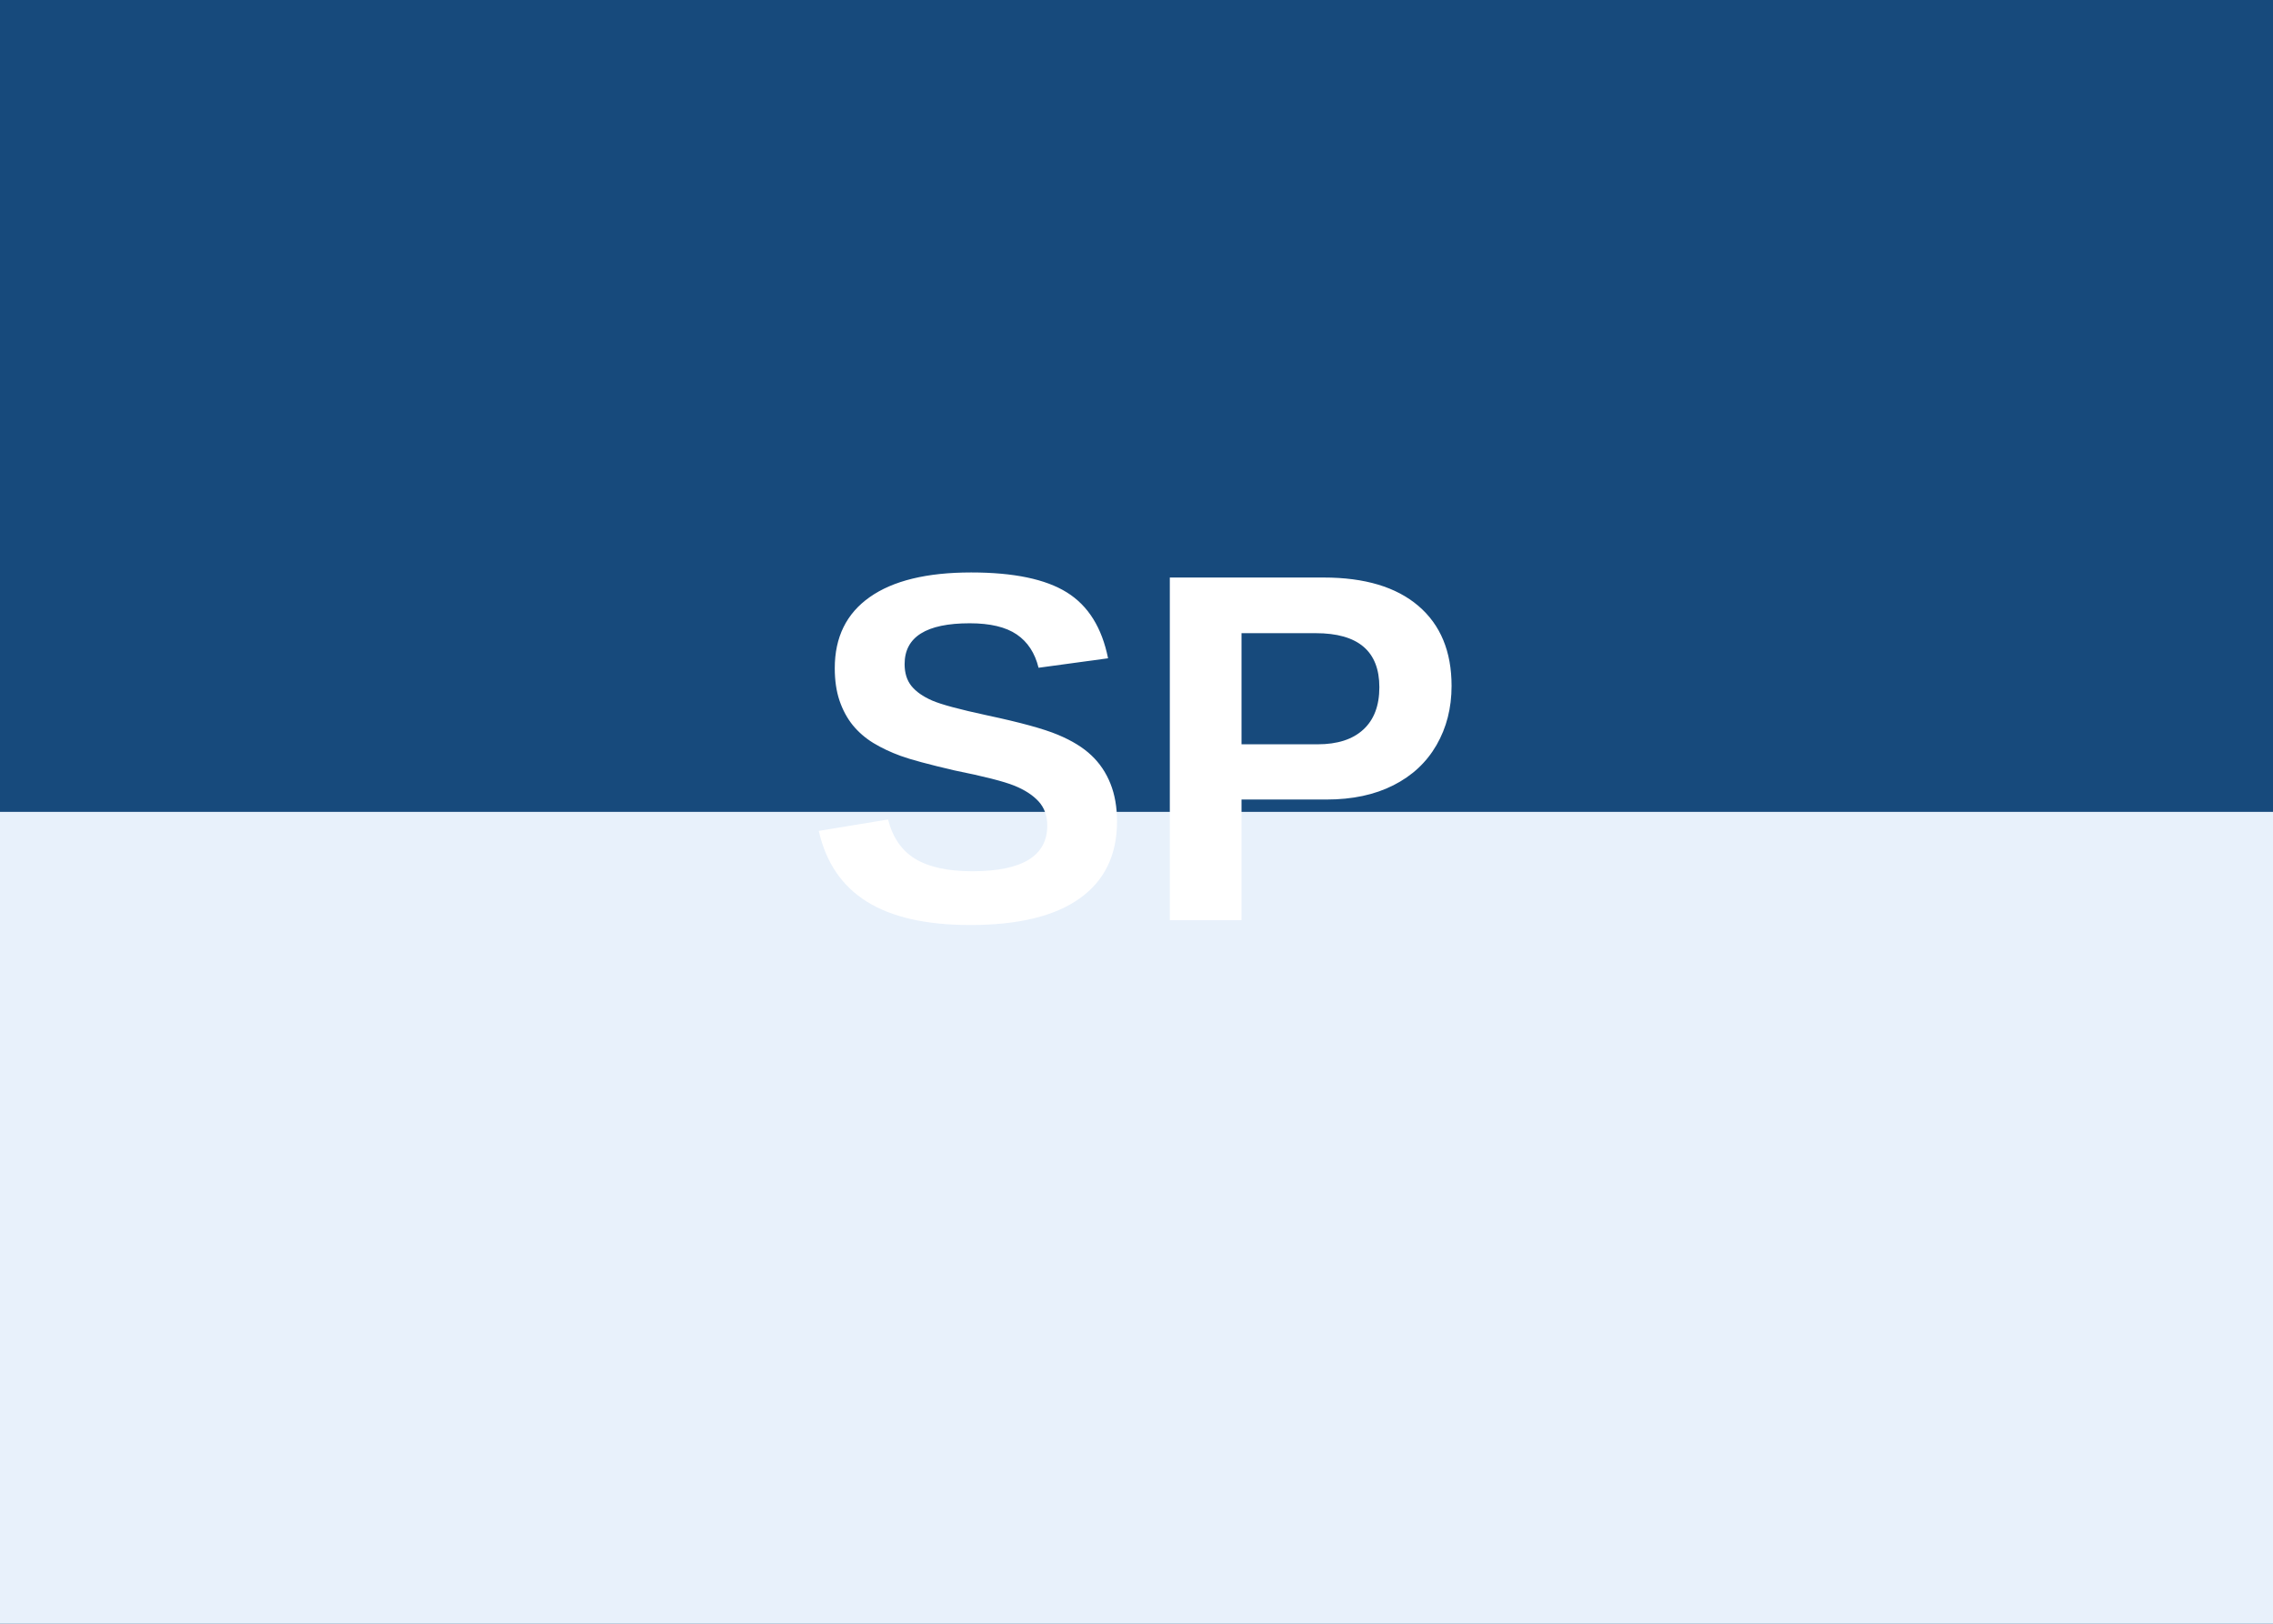
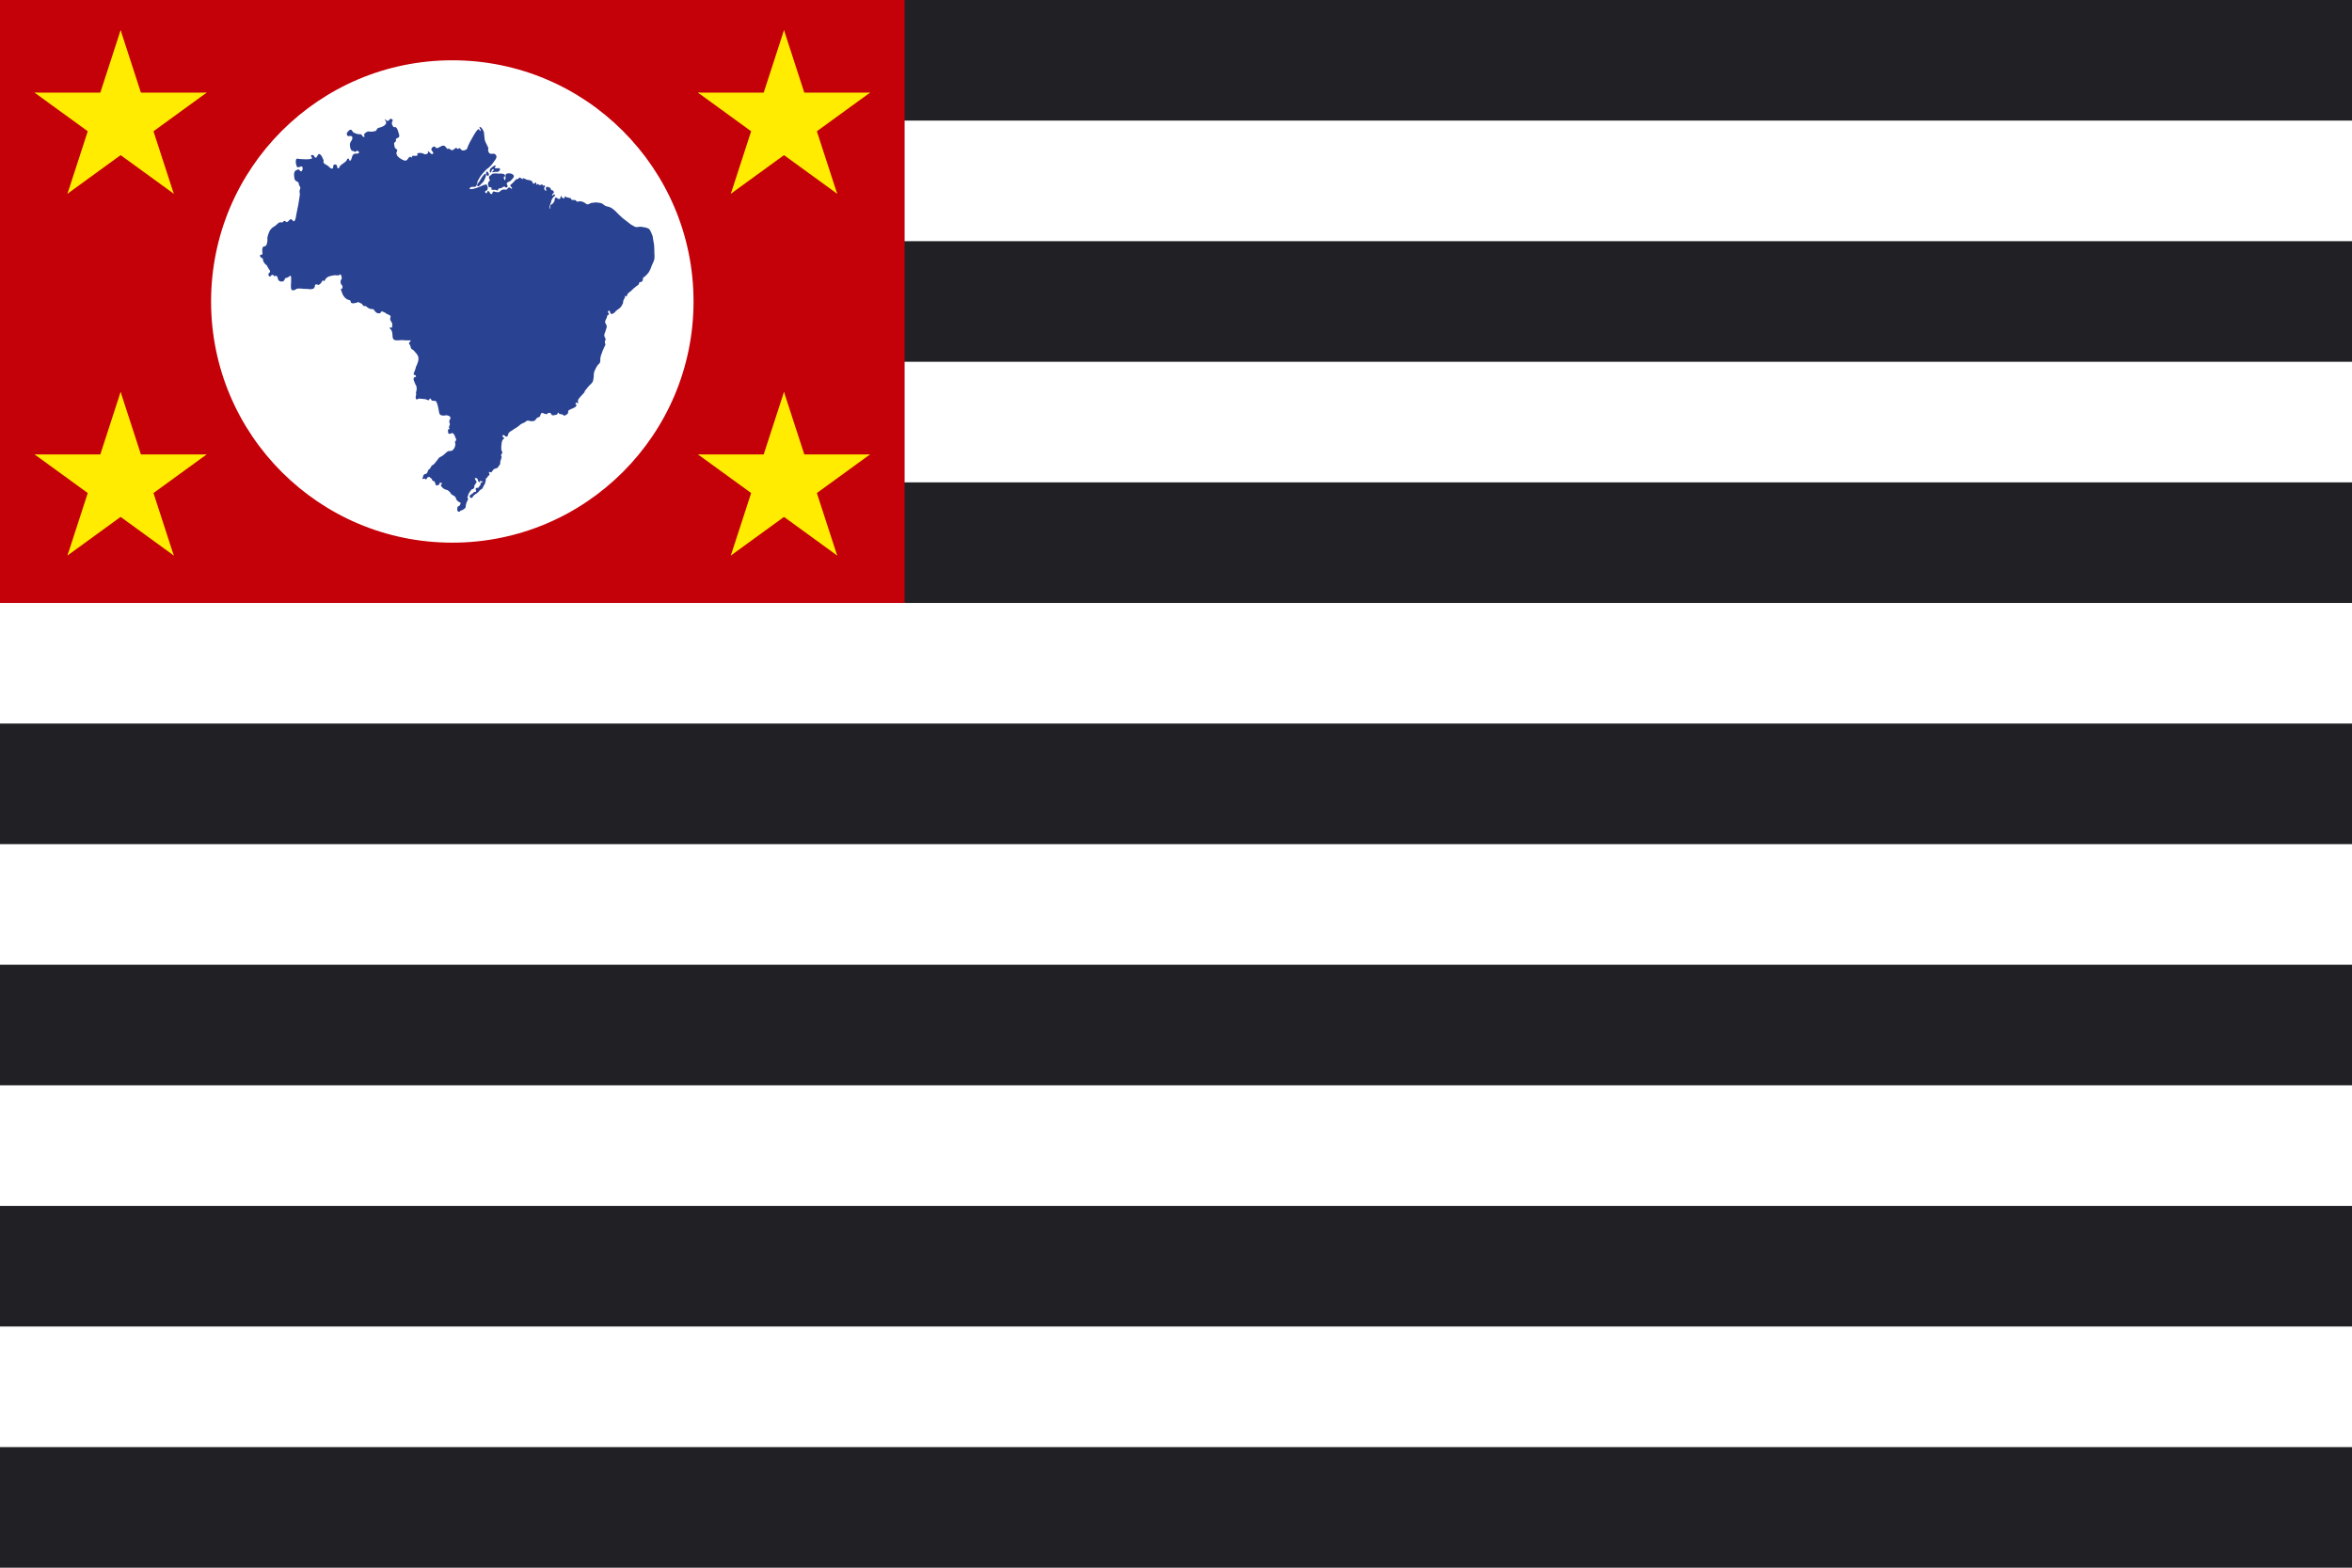
- <svg xmlns="http://www.w3.org/2000/svg" width="420" height="300" viewBox="0 0 420 300" role="img" aria-label="SP">
-   <rect width="420" height="300" fill="#174a7c" />
-   <rect y="150" width="420" height="150" fill="#e8f1fb" />
-   <text x="210" y="170" text-anchor="middle" font-family="Arial, sans-serif" font-size="92" font-weight="700" fill="#ffffff">SP</text>
+ <svg xmlns="http://www.w3.org/2000/svg" xmlns:xlink="http://www.w3.org/1999/xlink" width="780" height="520" viewBox="0 0 1950 1300">
+   <defs>
+     <g id="star" transform="scale(75)">
+       <g id="cone">
+         <polygon id="triangle" fill="#FFEC00" points="0,0 0,1 .5,1" transform="translate(0,-1) rotate(18)" />
+         <use xlink:href="#triangle" transform="scale(-1,1)" />
+       </g>
+       <g id="cone2">
+         <use xlink:href="#cone" transform="rotate(72)" />
+         <use xlink:href="#cone" transform="rotate(216)" />
+       </g>
+       <use xlink:href="#cone2" transform="rotate(72)" />
+     </g>
+   </defs>
+   <rect fill="#FFF" width="1950" height="1300" />
+   <line x1="975" x2="975" y2="1300" style="stroke:#212125;stroke-dasharray:100,100;stroke-width:1950;" />
+   <path fill="#FFF" d="M0 0 765 510H0z" />
+   <rect fill="#C40008" width="750" height="500" />
+   <use xlink:href="#star" x="100" y="100" />
+   <use xlink:href="#star" x="100" y="400" />
+   <use xlink:href="#star" x="650" y="100" />
+   <use xlink:href="#star" x="650" y="400" />
+   <circle fill="#FFF" cx="375" cy="250" r="200" />
+   <path id="map" fill="#294292" transform="translate(375,250) scale(0.232)" d="M-672,-138c2,4,6,6,9,9,2,3,4,7,6,11s6,7,6,11c0,3-5,5-6,8,0,2,0,4,1,7l3,3c4,0,5-4,8-6h5c2,1,2,5,4,5,1,1,3-3,5-2,2,0,4,1,5,3,3,4,2,9,5,13,2,3,6,4,10,5,3,0,7-1,9-3,3-3,3-7,5-9s5-1,7-2,4-3,7-4c1-1,4-4,5-3,3,4,2,9,2,13,1,12-3,25,1,36,1,4,7,3,11,2s7-5,11-5c5-1,10,0,14,0,6,1,13,1,19,1,7,1,14,2,21,0,3,0,6-4,7-7,2-2,0-6,2-8,1-1,5-1,7-1s3,3,4,2c4-1,7-4,9-6,3-3,4-8,7-10,2-1,4,3,5,2,3-2,4-6,6-9,3-3,7-6,10-7,5-2,11-3,16-4,3,0,5-1,8-1s6,1,9,1c2,0,4-2,6-2,1-1,3-3,4-1,3,3,4,9,4,13s-4,6-4,9c-1,4,0,8,1,11s4,4,5,7,1,6,0,9c-1,2-5,1-5,3,0,4,2,7,3,10,2,4,2,8,5,12,3,5,7,10,12,13,4,3,9,3,13,5,2,2,1,7,4,9s7,2,10,1c4,0,7-1,10-2,1,0,2-2,4-2,4,1,9,4,13,6,3,2,4,6,7,8,3,1,6-1,8,1,4,1,6,6,10,7,3,2,7,3,10,3,2,1,5-1,7,1,4,3,6,9,11,12,3,2,8,3,13,2,2-1,2-6,5-6,4-1,7,2,11,3,3,2,6,4,9,6,4,2,10,3,12,7,2,3-2,8-1,12,1,5,5,9,7,14,1,3,0,8,0,12,0,1,1,2,0,3-3,1-6-1-8,0-1,1,0,4,1,5,1,2,4,3,5,6,2,4,3,9,3,14,1,4,0,8,1,11,1,4,4,8,7,9,8,2,17,0,26,0,8,1,16,1,24,1,2,1,7-2,7,1,1,3-5,5-6,9,0,3,3,5,4,7,2,4,2,9,4,12s5,4,8,6c3,3,5,6,8,9s6,7,8,11,2,8,2,13c0,4-1,8-3,12-1,5-4,10-6,15-1,6-3,11-5,16-1,3-4,7-3,10s5,3,7,4c1,2,2,4,1,5-1,2-4,0-6,2s-3,6-2,9c0,4,3,7,4,11,1,2,2,4,3,7,1,2,3,4,3,7,1,4,1,8,0,13,0,2-1,4-2,7,0,2,1,5,1,7,0,3-2,6-2,9s0,7,3,9c3,1,6-3,9-3s7,1,11,1c3,1,7,0,10,1,3,0,5,2,7,2,2,1,5,2,7,2,2-1,2-7,5-6,3,0,3,5,6,7,4,2,10,0,14,2,3,3,5,9,6,13,3,8,3,15,5,23,1,4,1,10,5,13,2,2,7,2,11,3,5,0,10-2,14-1s10,3,11,7c2,5-4,10-4,15,0,4,3,7,2,11,0,3-3,6-3,10-1,2,3,3,2,5s-4,1-5,3-1,5,0,8c0,3,0,6,3,7,4,1,10-4,14-2,5,3,7,10,9,15,2,3,3,7,3,10-1,2-4,3-4,5-1,3,1,6,1,10,0,3-1,6-2,9-2,4-3,7-6,10-2,2-4,3-7,4s-7,0-11,1c-4,2-7,6-10,8s-5,5-8,7c-4,3-9,5-14,8-2,2-3,5-6,8-2,3-5,6-7,9-2,2-3,4-5,6-3,3-6,4-9,6-2,3-3,7-5,9-2,3-5,4-7,7s-2,8-5,11-8,2-10,5c-3,2-3,6-4,9-1,2-3,5-1,6,2,2,5-2,7-1,2,0,3,3,4,3,2,0,3-2,4-3s1-3,2-4c2-1,5-2,7-2s2,3,4,4c1,1,3,1,4,2,2,2,1,5,3,7s6,2,7,3c2,2,2,5,3,7,1,3,2,6,3,7s3,1,5,0c1,0,3-1,5-2,1-1,2-1,2-2,1-1,0-3,0-4,1-1,2-1,3-1,2,0,6,0,6,2,1,2-3,4-4,6,0,2,1,4,2,5,3,4,7,8,12,10,3,2,8,2,11,4s6,5,8,7c2,3,3,6,6,8,3,3,8,3,11,7,4,3,4,9,7,13,8,11,19,5,11,18,0,1-2,2-3,3-2,1-3,1-4,2-1,2-2,3-2,5s-1,5,0,8c0,2,2,4,3,5,2,1,3,1,5,0,1,0,2-2,3-3,3-1,6-2,8-3,3-2,7-4,9-7,2-2,2-5,2-8,1-2,1-4,1-6,1-2,2-4,2-6,2-4,5-8,5-12,1-2-2-4-2-7,0-2,2-3,2-4,1-3,1-6,3-9,2-4,6-9,9-13,2-2,5-2,6-3,2-1,3-2,4-4s0-5,1-8,4-5,5-8c1-2,3-3,3-6,0-1-2-2-2-3-2-2-3-4-4-7,0-1-1-2,0-3,3,0,6,0,8,2,3,3,2,7,4,10,2,2,4,3,5,3,2,0,1-2,1-3,1-1,0-4,1-3,2,0,2,3,4,4,1,0,2-3,3-2s1,3,0,5c-1,1-5,0-6,2-1,1,1,4,0,6s-3,3-5,6c-1,1,0,3-2,4-3,2-8,0-10,3s2,8,1,11c-1,2-5,1-7,2s-3,3-4,4c-3,3-8,5-11,8-1,2-1,5,0,7,2,2,6,3,8,1,2,0,2-4,4-6s5-4,7-6c4-2,7-4,10-7,3-2,4-5,6-7,3-3,6-3,8-5,3-4,5-8,7-13,2-2,4-5,4-8,2-4,2-8,3-12,0-1-1-3,0-4,1-2,4-2,5-4,1-1,1-3,2-4,2-3,5-3,6-6,1-2-2-5-2-7,0-1,0-3,1-3,2,0,4,2,7,2,2-1,3-4,4-5,2-3,4-5,6-7,4-2,8-2,12-4,2-2,4-5,6-8,1-2,3-4,4-6,1-4,0-8,1-11,1-5,4-9,4-14,1-3-2-4-2-7,1-3,5-6,5-10,0-2-3-4-3-6-1-4-1-8-1-12s0-7,1-11c0-5,1-9,3-14,1-3,6-4,6-8,0-2-4-3-6-5v-3c1-1,2-2,3-3,4,0,8,7,12,6,6-1,5-10,8-14,4-4,8-6,13-9,5-4,11-7,17-11,3-2,6-5,9-7,2-2,4-4,7-5,3-2,7-3,11-5,3-2,6-6,10-6,4-1,9,2,13,2s9,0,12-2c4-2,5-7,8-9,3-3,8-3,11-6,2-2,1-5,3-8,1-2,2-4,4-5,3,0,6,2,9,3,2,0,5,2,8,2,2,0,4-4,7-5,2,0,5,0,7,1s2,4,4,6c1,1,3,2,5,2,5-1,11-1,15-4,2-1,1-5,3-6,2,0,3,4,5,5,3,1,8,1,11,2s4,5,6,4c5-1,10-4,13-8,2-3,0-8,2-10,2-3,6-3,8-5,7-3,14-5,19-10,2-1,1-4,1-6s-3-2-3-3c0-2,2-5,4-5s4,5,5,3c2-2-1-6,0-10,0-1,1-3,2-5,3-4,6-8,10-12,3-4,8-8,11-12,1-2,1-5,3-7,4-5,9-11,13-16,5-5,10-9,13-14s3-11,4-17c1-4,0-9,1-14s2-10,5-14c2-6,6-11,9-16,3-3,7-6,8-10,2-4,0-9,1-13,1-9,4-17,7-24,2-7,6-13,8-19,1-2,3-4,3-6,0-4-2-7-2-11,0-3,3-6,3-9-1-5-5-9-5-14,0-4,2-9,4-13,1-7,5-13,5-19s-6-10-6-16c0-5,4-10,6-15,1-3,1-6,2-8,2-2,6-3,6-5,0-3-4-5-4-8,0-2,3-5,5-4,4,2,2,9,6,11,3,2,8-1,11-3s5-6,8-8c5-5,11-7,15-12,4-4,6-10,9-15v-1c0-3,1-7,2-10s4-6,5-10c1-2-1-4,0-5,2-1,4,3,5,2,3-2,3-7,5-10,3-3,7-6,11-9,6-6,12-12,19-17,3-2,6-4,9-7,2-2,1-6,3-8,2-1,5,0,7-1,2-2,4-4,5-7,1-1-1-4,0-6,4-5,10-8,14-13,4-4,8-9,10-14,4-6,5-12,8-19s7-14,9-22c1-8,1-16,0-23,0-10,0-19-1-29-1-5-2-11-3-17-1-4-1-8-2-13-3-8-6-16-10-23-2-3-5-5-8-6-8-3-16-4-24-5-6-1-12,2-18,1-7-2-13-7-19-10-7-5-12-10-18-14-7-5-13-10-19-16-6-5-11-11-17-17-5-4-10-9-16-12-6-4-14-4-21-7-4-3-8-7-13-9-6-2-12-2-18-3-6,0-13,1-19,2-4,1-8,5-13,5-5-1-9-6-14-8-3-1-7-3-11-3-4-1-9,2-13,1-2-1-3-5-5-5-4-2-9,0-13-1-2-1-2-5-4-6-5-2-11-2-16-4-1,0-2-3-4-3-2,1-1,6-3,7-3,1-6-1-8-3-2-1-1-6-3-5-3,2-2,7-4,10-2,1-4,1-6,0-2,0-4-2-5-3-2-1-4-2-6-1-2,3-2,8-3,12-2,3-3,6-6,9-2,2-6,3-8,6-2,4-1,17-3,13-2-5,0-11,2-16,0-2,2-5,3-8,1-2,0-4,1-6,1-3,3-6,5-9,1-2,3-4,5-6,1-1,4-2,4-3-1-2-3-4-5-4-2,1-4,6-6,4-2-1,1-4,2-6s4-3,4-5c0-3-2-5-4-7-1-1-4,0-5-1-2-3-3-7-5-9-1-1-3,0-4-1-2,0-3-3-5-2-3,0-5,2-6,5s4,8,1,9c-4,1-6-5-7-8s4-5,4-8c-1-2-3-3-6-3-1-1-1,2-2,2-2-1,0-5-2-5-3-1-6,2-9,2s-6-4-9-4c-1,0-2,4-3,3-2-2,0-7-2-8-3-1-6,5-9,4s-3-8-7-10c-5-3-10-3-16-4-5-2-10-5-15-6-2,0,3,5,1,4-4,0-8-5-12-6-3,0-4,4-5,4-3,2-6,1-8,3-3,1-4,4-6,6-3,3-6,6-9,9-2,2-6,4-6,6,0,5,9,8,6,11-2,3-7-4-10-4-4,1-6,6-9,8-2,1-3,0-4,0-4,0-8-1-12,1-4,1-7,6-11,8-3,1-6,0-9,0-4,0-8-3-12-2-3,2-2,10-6,9-6,0-7-10-12-11-3-1-3,7-6,8s-5-3-5-6c1-3,7-3,9-7,1-3,1-8,0-11s-2-7-5-7c-8,0-15,5-23,8-7,2-15,6-22,7-5,1-10,3-14,0-2-1,3-5,5-6,5-2,12,1,17-2,4-4,4-10,6-16,0-1,0-3,1-4,4-7,8-15,13-21,6-8,12-14,19-21,3-3,8-5,11-9,6-5,10-11,14-17,4-5,9-11,10-18,0-4-3-8-6-10-6-3-13,1-18-2-4-2-5-7-6-11-1-2,1-4,1-7-1-4-3-8-5-12-3-6-6-11-8-18-1-6-1-12-2-18-1-4,0-9-2-13-3-6-7-15-14-16-4,0,5,10,3,14-2,3-5-7-8-6-7,5-11,14-16,21-5,9-10,18-15,27-2,5-4,9-6,13s-2,9-5,11c-4,3-10,5-15,4s-6-7-10-8c-2-1-4,3-6,3s-4-4-6-4c-6,1-9,8-14,8-5,1-8-4-13-6-1,0-3,3-4,2-5-3-8-12-14-12-8-1-16,8-24,9-4,0-7-7-10-6-5,1-9,5-10,10,0,5,7,9,7,14,0,2-4,4-6,3-5-2-8-9-13-10-2-1,2,5,0,7s-7,4-11,4c-3,0-6-4-10-4-5-1-12-2-17,1-2,1,3,6,0,7-5,3-13,0-19,2-2,0,2,4,0,5-3,1-6-3-8-2-6,3-7,11-13,13-4,2-10-1-14-3-6-3-12-7-16-12-3-3-4-7-5-11,0-4,4-8,3-12-1-3-7-4-8-7-2-5-3-12-3-17,1-3,5-4,6-6,2-3-1-6,1-9,3-4,10-4,11-8,2-6-2-11-3-17-1-4-3-8-4-11-2-2-3-5-5-6s-6,1-8-1c-4-4-6-9-6-14-1-4,4-7,3-11-1-2-5-4-8-4-3,1-4,5-7,7-2,1-4,1-6,0-3-1-5-7-6-5-2,3,3,6,3,9,1,3,1,6-1,8-3,4-7,7-12,9-5,3-12,3-17,6-3,2-3,7-6,9-4,2-10,2-14,3-6,1-11-2-16,0s-9,5-12,9c-1,3,2,6,1,9-1,2-4,1-5,0-3-2-4-7-7-8-3-2-7,0-10-1-6-1-12-3-17-6-4-2-5-10-10-10s-10,6-13,11c-2,3-1,9,2,11,4,3,11-2,15,2,3,2,2,7,1,11-1,3-3,5-5,8-1,3-3,6-3,10,0,5,1,9,2,14,1,3,2,5,4,7,1,2,4,2,6,2,2,1,5,4,8,3,2,0,4-4,6-4,4,1,9,6,6,8-5,5-14,0-19,5-7,5-5,18-12,23-3,3-3-8-7-8s-5,7-8,10c-7,6-14,10-20,15-3,3-4,11-8,10-5,0-2-9-6-12-3-2-7-3-10,0s0,13-5,13c-7,1-11-7-17-11-5-3-11-5-14-10-2-2,1-6,0-9-4-8-7-19-15-22-6-2-7,12-13,13-4,1-5-7-9-9-3-1-7-1-8,2s7,9,3,10c-13,5-27,2-41,2-5,0-13-4-15,1-3,8-1,18,3,27,1,3,7,0,10,0,3-1,6-3,8-1,3,2,2,7,2,10-1,3-3,7-6,7s-5-7-9-7c-5,1-12,4-14,9-3,8-1,17,0,25,1,3,3,5,6,8,2,1,6,1,7,4,3,3,2,7,4,11,1,3,4,5,4,8,0,5-3,9-3,14,0,4,2,9,1,13-3,22-7,45-12,67-2,9-2,20-8,26-3,3-8-8-12-7-6,1-8,9-14,10-3,1-6-5-9-4-3,0-4,4-7,5-3,2-7-1-10,0-6,3-10,8-15,12s-11,6-15,11c-5,5-8,12-10,18-2,5-3,10-4,15,0,4,1,8,0,12-1,5-1,11-5,15-2,4-9,2-11,6-3,5-2,11-2,16,0,3,2,7,0,9-2,3-7,1-8,4-1,2,1,5,2,7,2,2,5,2,7,4s1,6,2,8c1,3,2,6,4,8zm770-293c3-5,6-11,10-16,3-3,8-12,11-9,4,5-1,13-3,18-2,6-6,12-11,16-4,4-11,14-15,9-5-5,5-12,8-18zm33-14c-1,4,3,8,3,12-1,4-6,6-6,9-1,5,0,11,3,15,2,2,7,0,9,2s-2,6,0,7c5,2,10,0,14,1,3,0,5,3,8,2,2,0,1-4,3-6,4-2,8-1,11-3,4-1,6-5,10-5,2,0,3,4,6,4,2,0,5-2,6-5,0-3-5-8-3-11,3-5,11-5,15-10s13-12,9-18c-5-7-18-9-26-5-6,4,0,16-5,22-2,3-4-7-4-11,0-2,5-1,5-3,0-3-2-6-4-7-7-3-14-2-21-2-6-1-13-1-19,0-3,1-5,4-8,6-2,2-6,3-6,6zm19-18c6-1,12,1,16-2,3-2,6-8,4-10-5-4-13,1-18-2-2-2,6-9,3-9-6,0-11,4-15,8-3,2-6,5-6,9-1,3,0,7,3,8,2,1,2-4,3-6,2-2,2-5,5-6,1-1,4,1,3,3,0,3-6,5-5,7,0,3,5,0,7,0zm-27-1c-4,1-2,10,0,13s8,1,8-1c0-5-3-13-8-12z" />
</svg>
